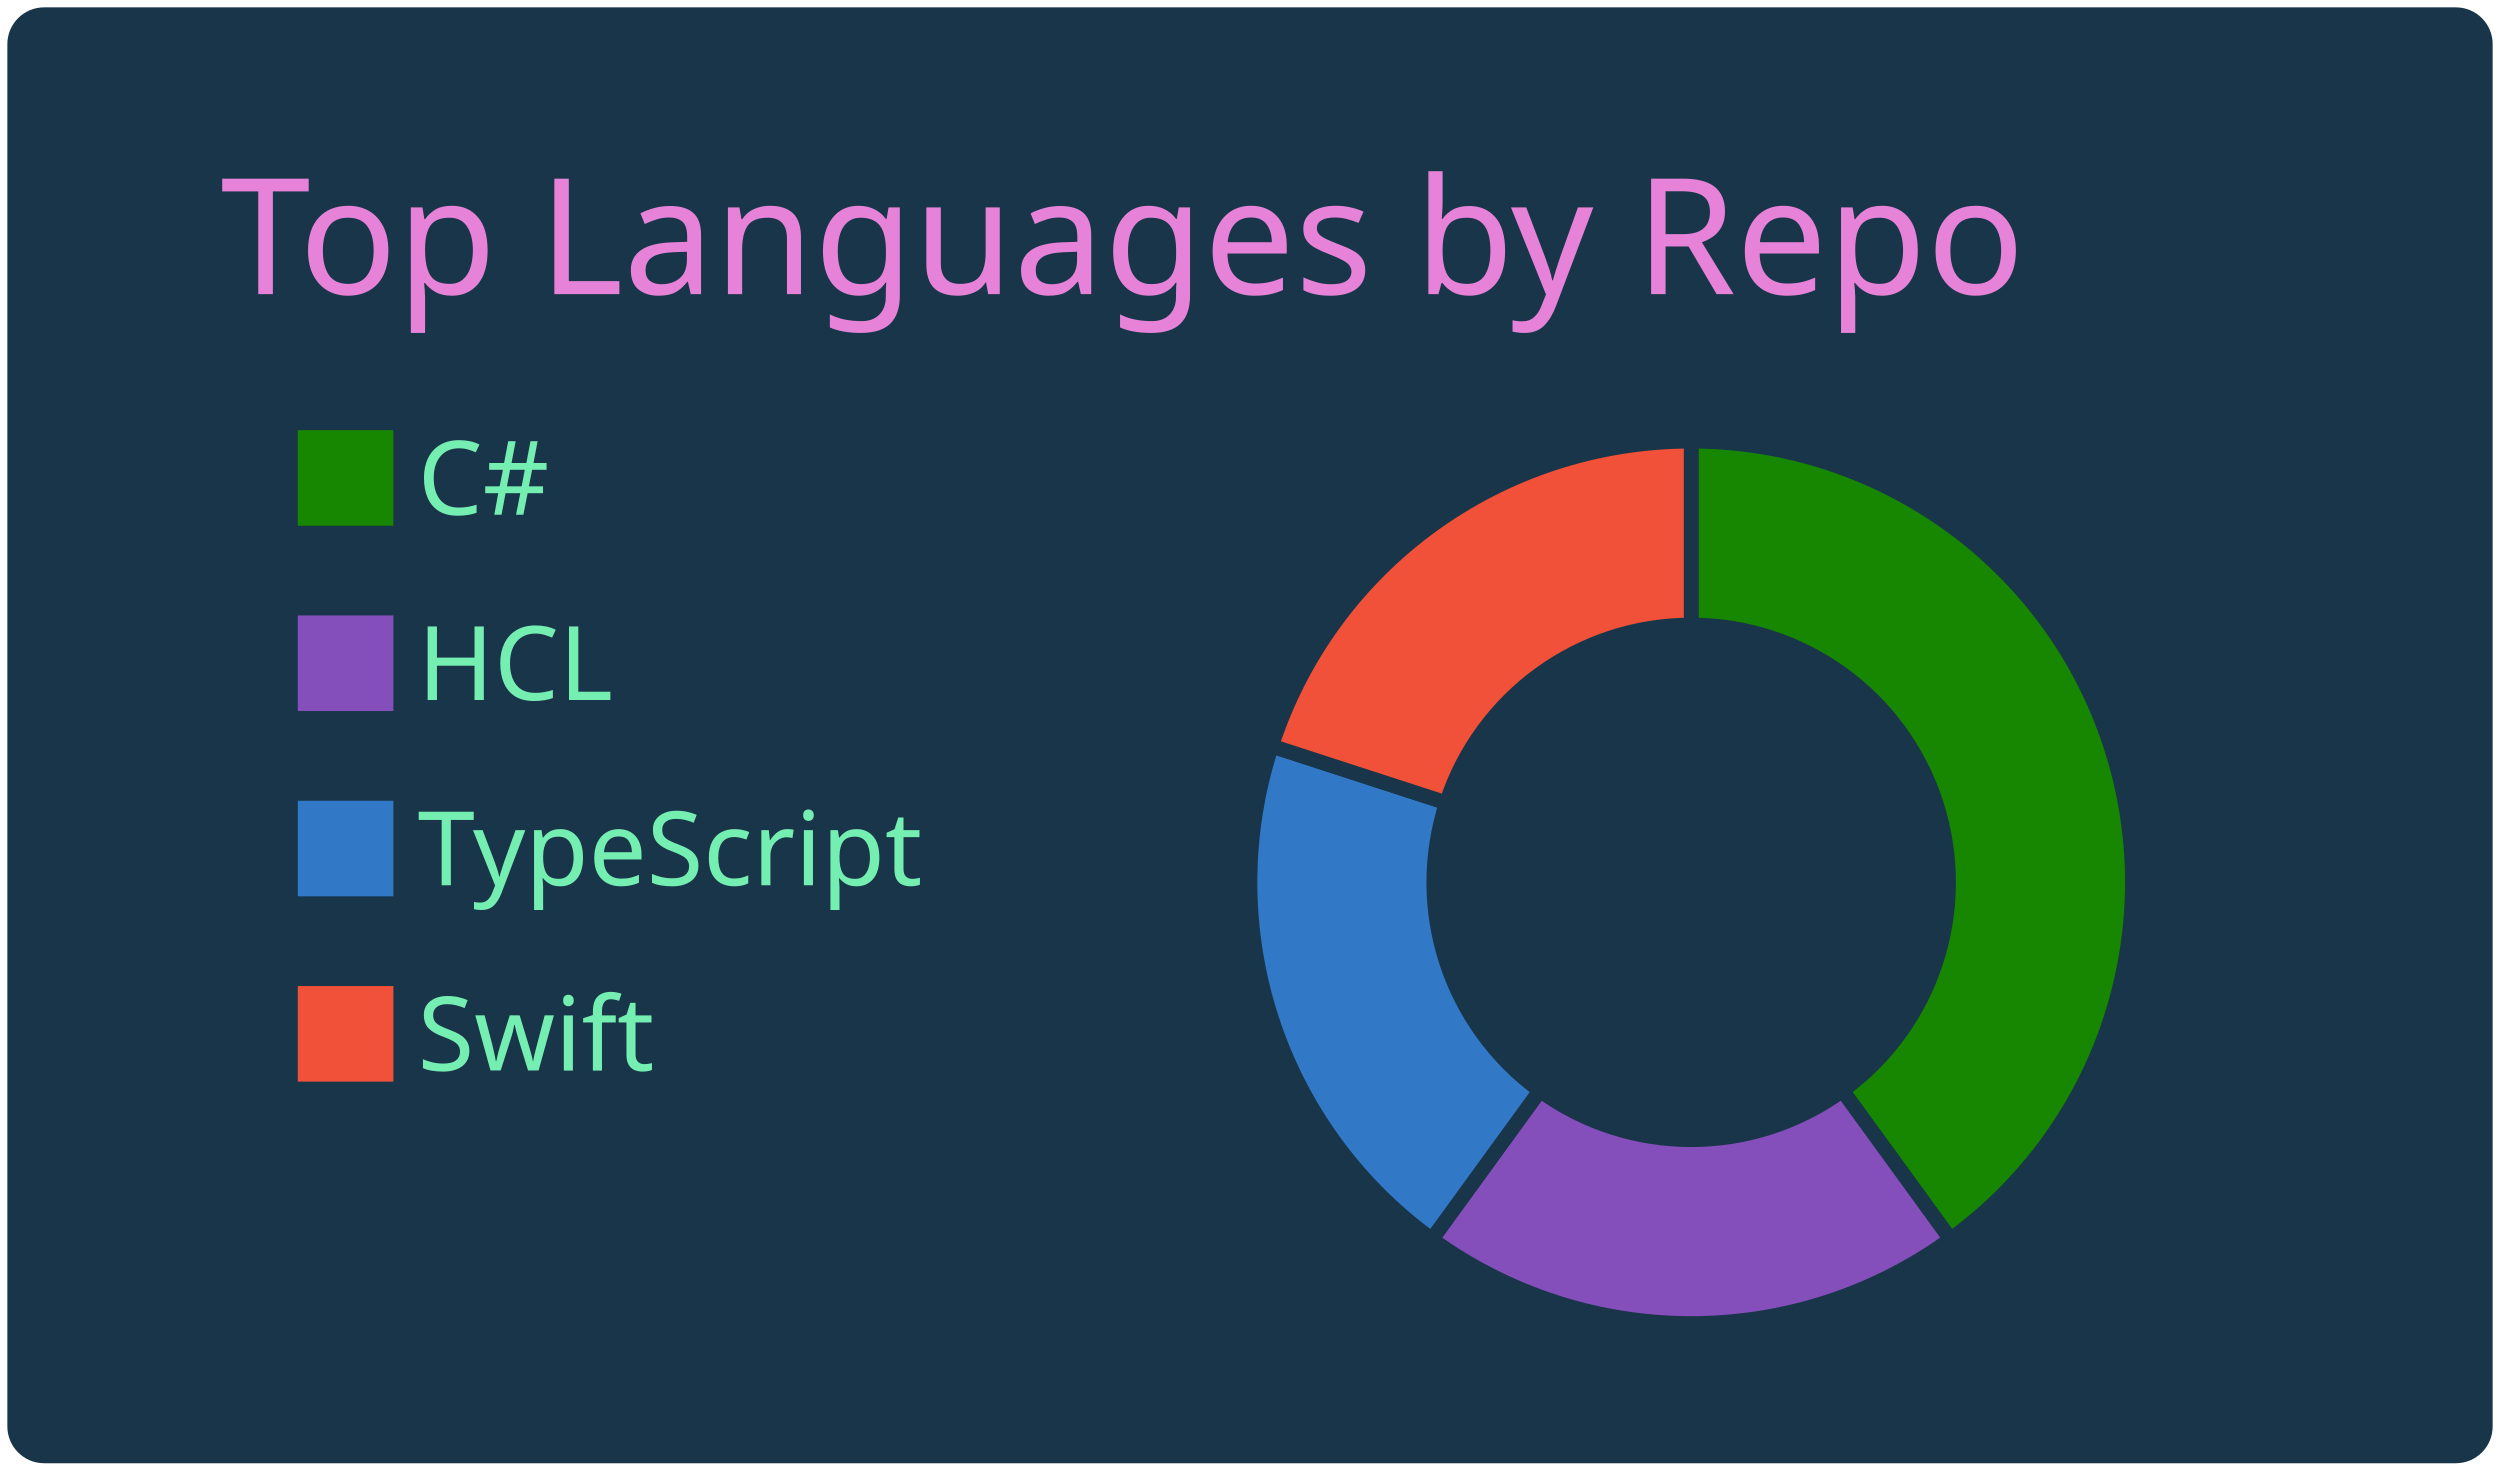
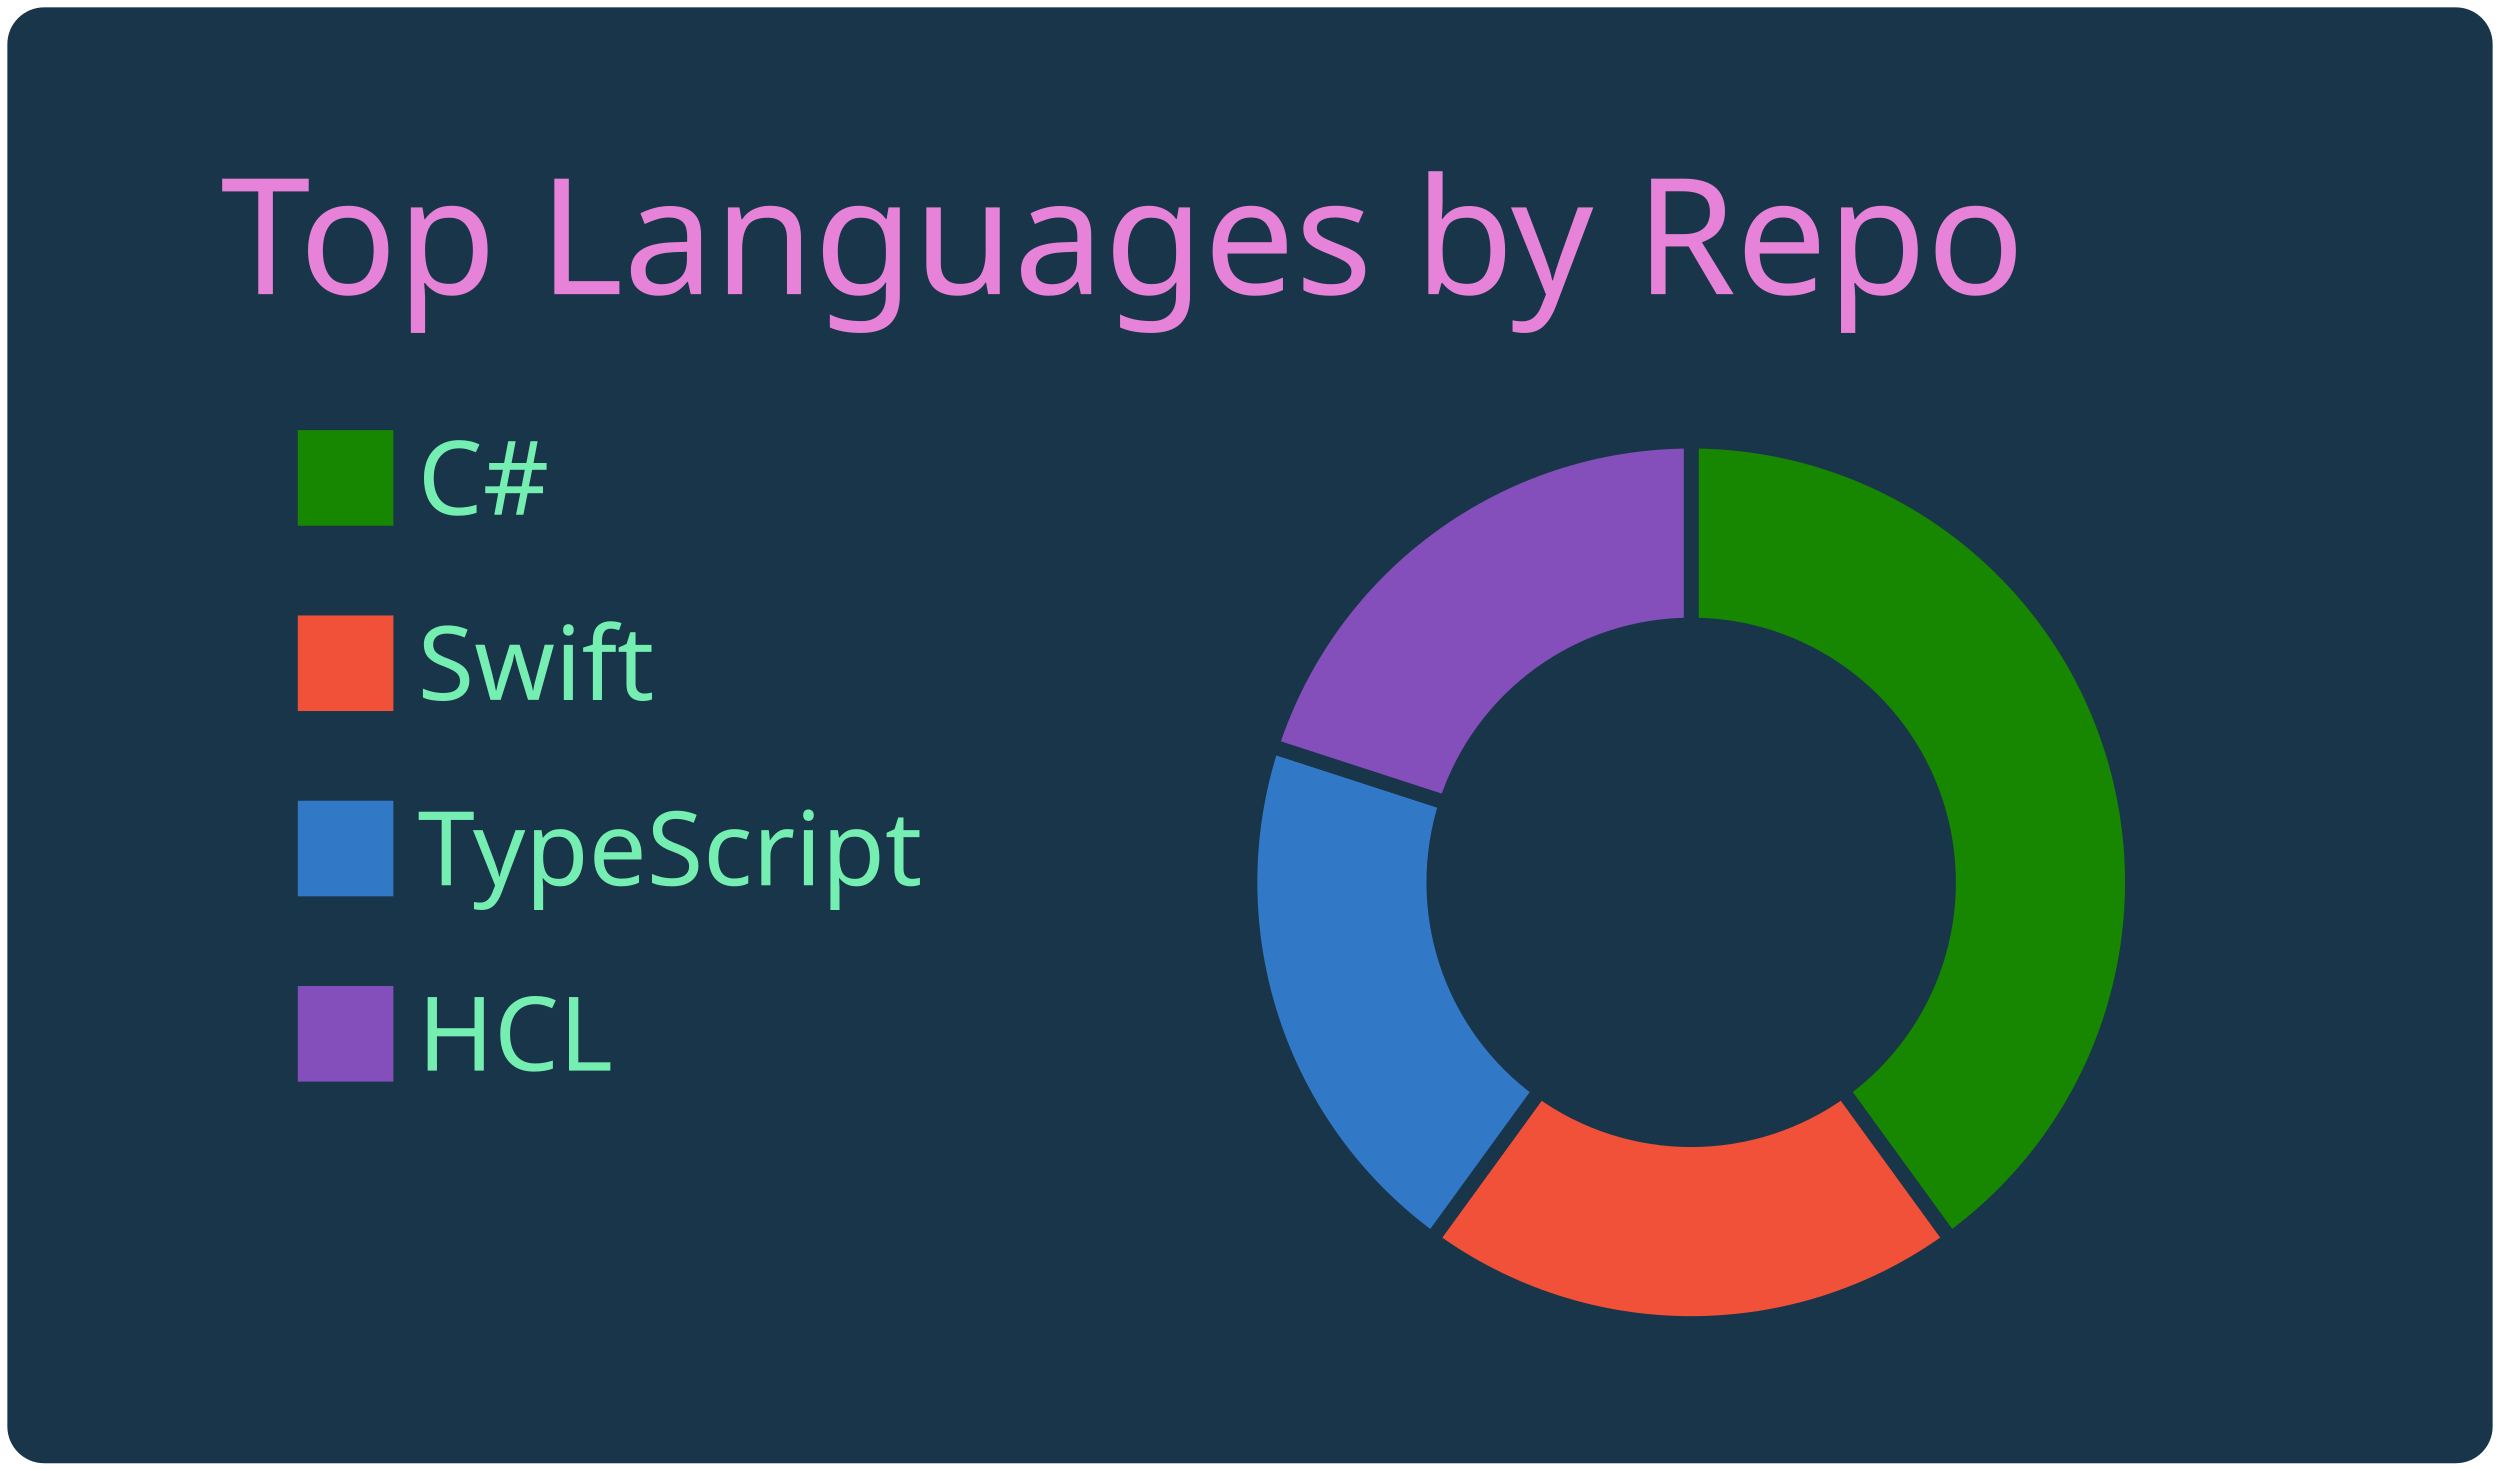
<svg xmlns="http://www.w3.org/2000/svg" width="340" height="200" viewBox="0 0 340 200">
  <style>* {
          font-family: 'Segoe UI', Ubuntu, "Helvetica Neue", Sans-Serif
        }</style>
  <g class="gpsc-root">
    <rect x="1" y="1" rx="5" ry="5" height="99%" width="99.412%" stroke="#000000" stroke-width="1" fill="#193549" stroke-opacity="0" />
    <text x="30" y="40" class="gpsc-item" style="--gpsc-i: 0; font-size: 22px; fill: #e683d9;">Top Languages by Repo</text>
    <g transform="translate(0,40)">
      <g transform="translate(40,0)">
        <rect y="18" width="14" height="14" class="gpsc-item" style="--gpsc-i: 0; stroke-width: 1px;" fill="#178600" stroke="#193549" />
-         <rect y="43.2" width="14" height="14" class="gpsc-item" style="--gpsc-i: 1; stroke-width: 1px;" fill="#844FBA" stroke="#193549" />
+         <rect y="43.2" width="14" height="14" class="gpsc-item" style="--gpsc-i: 1; stroke-width: 1px;" fill="#F05138" stroke="#193549" />
        <rect y="68.4" width="14" height="14" class="gpsc-item" style="--gpsc-i: 2; stroke-width: 1px;" fill="#3178c6" stroke="#193549" />
-         <rect y="93.6" width="14" height="14" class="gpsc-item" style="--gpsc-i: 3; stroke-width: 1px;" fill="#F05138" stroke="#193549" />
+         <rect y="93.6" width="14" height="14" class="gpsc-item" style="--gpsc-i: 3; stroke-width: 1px;" fill="#844FBA" stroke="#193549" />
        <text x="16.8" y="30" class="gpsc-item" style="--gpsc-i: 0; fill: #75eeb2; font-size: 14px;">C#</text>
-         <text x="16.8" y="55.2" class="gpsc-item" style="--gpsc-i: 1; fill: #75eeb2; font-size: 14px;">HCL</text>
+         <text x="16.8" y="55.2" class="gpsc-item" style="--gpsc-i: 1; fill: #75eeb2; font-size: 14px;">Swift</text>
        <text x="16.8" y="80.4" class="gpsc-item" style="--gpsc-i: 2; fill: #75eeb2; font-size: 14px;">TypeScript</text>
-         <text x="16.8" y="105.6" class="gpsc-item" style="--gpsc-i: 3; fill: #75eeb2; font-size: 14px;">Swift</text>
+         <text x="16.8" y="105.6" class="gpsc-item" style="--gpsc-i: 3; fill: #75eeb2; font-size: 14px;">HCL</text>
      </g>
      <g transform="translate( 230, 80 )">
        <g class="arc" style="--gpsc-i: 0;">
          <path d="M3.67394039744206e-15,-60A60,60,0,0,1,35.267,48.541L20.572,28.316A35,35,0,0,0,2.1431318985078682e-15,-35Z" style="fill: #178600; stroke-width: 2px;" stroke="#193549" />
        </g>
        <g class="arc" style="--gpsc-i: 1;">
-           <path d="M35.267,48.541A60,60,0,0,1,-35.267,48.541L-20.572,28.316A35,35,0,0,0,20.572,28.316Z" style="fill: #844FBA; stroke-width: 2px;" stroke="#193549" />
+           <path d="M35.267,48.541A60,60,0,0,1,-35.267,48.541L-20.572,28.316A35,35,0,0,0,20.572,28.316Z" style="fill: #F05138; stroke-width: 2px;" stroke="#193549" />
        </g>
        <g class="arc" style="--gpsc-i: 2;">
          <path d="M-35.267,48.541A60,60,0,0,1,-57.063,-18.541L-33.287,-10.816A35,35,0,0,0,-20.572,28.316Z" style="fill: #3178c6; stroke-width: 2px;" stroke="#193549" />
        </g>
        <g class="arc" style="--gpsc-i: 3;">
-           <path d="M-57.063,-18.541A60,60,0,0,1,-1.1021821192326178e-14,-60L-6.429395695523604e-15,-35A35,35,0,0,0,-33.287,-10.816Z" style="fill: #F05138; stroke-width: 2px;" stroke="#193549" />
+           <path d="M-57.063,-18.541A60,60,0,0,1,-1.1021821192326178e-14,-60L-6.429395695523604e-15,-35A35,35,0,0,0,-33.287,-10.816Z" style="fill: #844FBA; stroke-width: 2px;" stroke="#193549" />
        </g>
      </g>
    </g>
  </g>
</svg>
